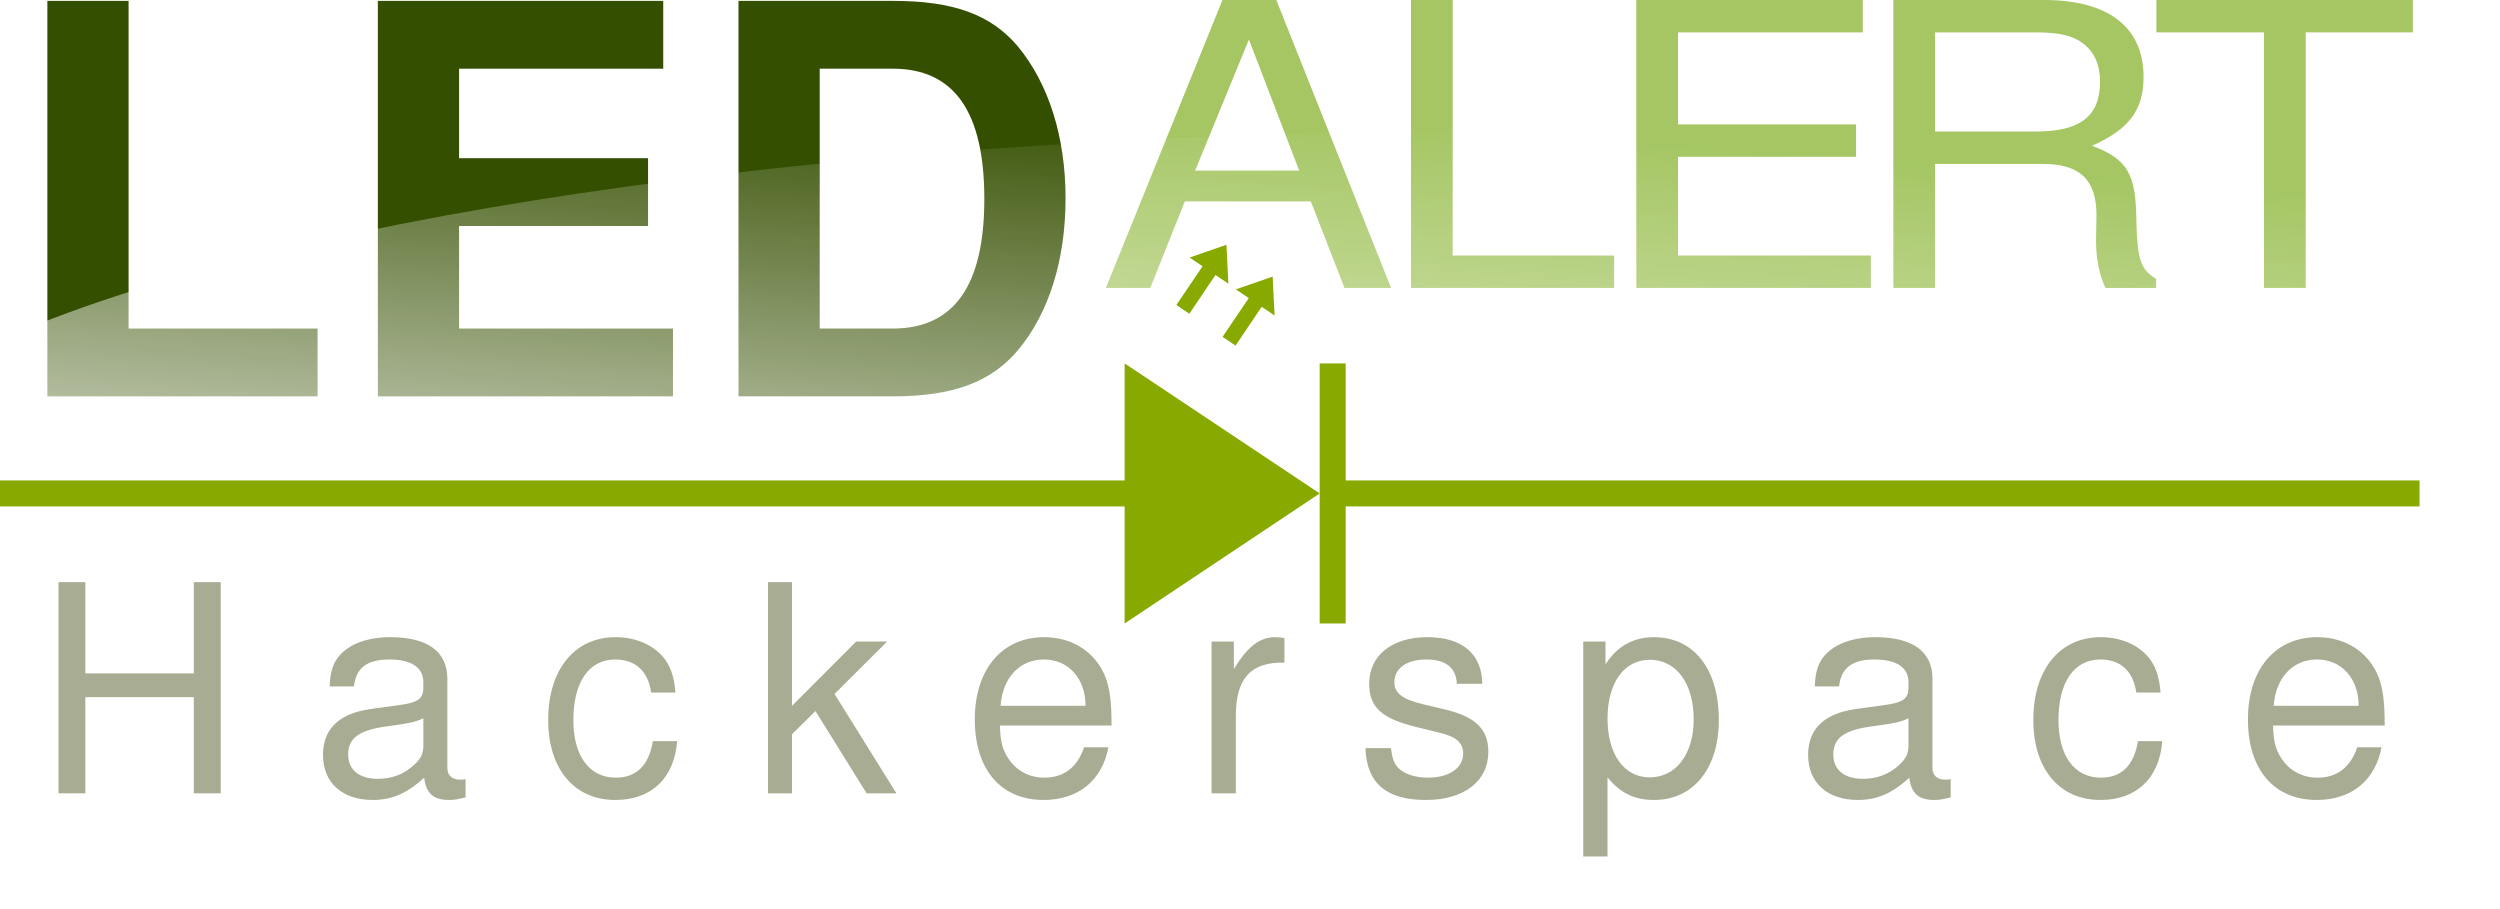
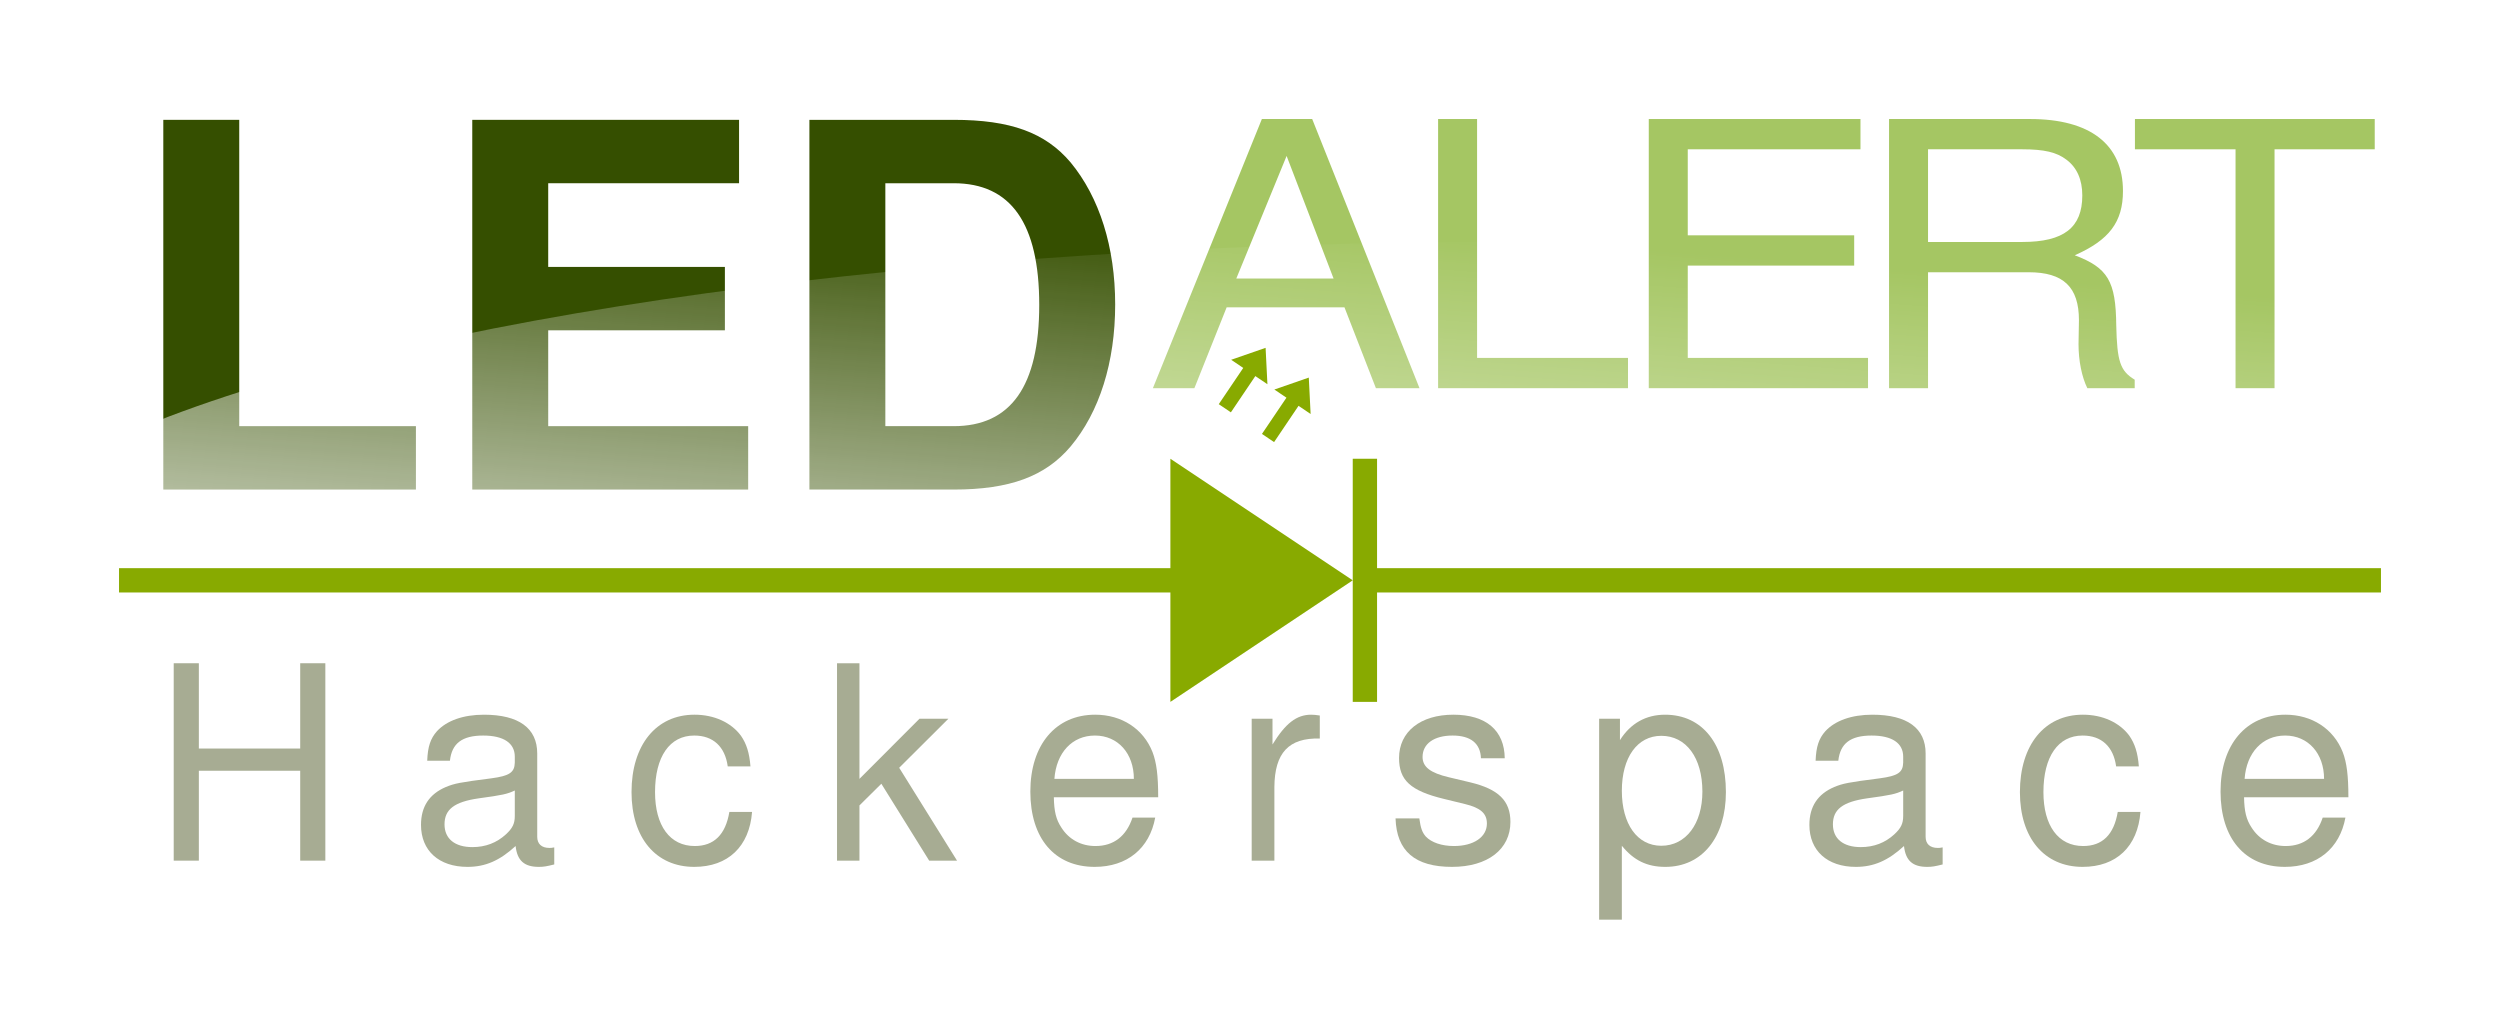
- <svg xmlns="http://www.w3.org/2000/svg" xmlns:xlink="http://www.w3.org/1999/xlink" width="117.822mm" height="42.793mm" viewBox="0 0 417.479 151.629" id="svg7501" version="1.1">
+ <svg xmlns="http://www.w3.org/2000/svg" xmlns:xlink="http://www.w3.org/1999/xlink" width="126.03mm" height="51.363mm" viewBox="0 0 446.563 181.997" id="svg7501" version="1.1">
  <defs id="defs7503">
    <linearGradient xlink:href="#linearGradient4333" id="linearGradient4339" x1="260.114" y1="936.7" x2="268.195" y2="835.684" gradientUnits="userSpaceOnUse" gradientTransform="matrix(0.9488491,0,0,0.9080681,222.3615,-486.3217)" />
    <linearGradient id="linearGradient4333">
      <stop style="stop-color:#ffffff;stop-opacity:1;" offset="0" id="stop4335" />
      <stop style="stop-color:#ffffff;stop-opacity:0;" offset="1" id="stop4337" />
    </linearGradient>
  </defs>
-   <g id="layer1" transform="translate(-225.546,-250.8334)">
+   <g id="layer1" transform="translate(-204.2861,-229.5735)">
    <g style="font-style:normal;font-weight:normal;font-size:90.51px;line-height:125%;font-family:sans-serif;letter-spacing:0px;word-spacing:0px;fill:#354f00;fill-opacity:1;stroke:none;stroke-width:1px;stroke-linecap:butt;stroke-linejoin:miter;stroke-opacity:1" id="text3336-1" transform="matrix(0.9990918,0,0,1.000909,188.3561,186.5437)">
      <path d="m 58.715,64.378 -13.576,0 0,65.982 45.164,0 0,-11.314 -31.588,0 0,-54.668 z" style="font-style:normal;font-variant:normal;font-weight:bold;font-stretch:normal;font-family:Helvetica;-inkscape-font-specification:'Helvetica Bold';fill:#354f00;fill-opacity:1" id="path6506" />
      <path d="m 113.956,101.94 31.588,0 0,-11.314 -31.588,0 0,-14.934 34.122,0 0,-11.314 -47.699,0 0,65.982 49.328,0 0,-11.314 -35.751,0 0,-17.106 z" style="font-style:normal;font-variant:normal;font-weight:bold;font-stretch:normal;font-family:Helvetica;-inkscape-font-specification:'Helvetica Bold';fill:#354f00;fill-opacity:1" id="path6508" />
      <path d="m 160.656,130.36 25.795,0 c 10.047,0 16.382,-2.353 20.908,-7.693 5.159,-6.155 7.965,-15.025 7.965,-25.343 0,-10.228 -2.806,-19.098 -7.965,-25.343 -4.526,-5.34 -10.771,-7.603 -20.908,-7.603 l -25.795,0 0,65.982 z m 13.576,-11.314 0,-43.354 12.219,0 c 10.228,0 15.296,7.15 15.296,21.722 0,14.482 -5.069,21.632 -15.296,21.632 l -12.219,0 z" style="font-style:normal;font-variant:normal;font-weight:bold;font-stretch:normal;font-family:Helvetica;-inkscape-font-specification:'Helvetica Bold';fill:#354f00;fill-opacity:1" id="path6510" />
    </g>
    <g transform="matrix(1.06554,0,0,0.9384912,188.3561,186.5437)" style="font-style:normal;font-weight:normal;font-size:70.277px;line-height:125%;font-family:sans-serif;letter-spacing:-5.689px;word-spacing:0px;fill:#a5c663;fill-opacity:1;stroke:none;stroke-width:1px;stroke-linecap:butt;stroke-linejoin:miter;stroke-opacity:1" id="text3336-3-2">
      <path d="m 240.334,104.344 5.271,15.391 7.309,0 -17.991,-51.232 -8.433,0 -18.272,51.232 6.957,0 5.411,-15.391 19.748,0 z m -1.827,-5.482 -16.304,0 8.433,-23.332 7.871,23.332 z" style="font-style:normal;font-variant:normal;font-weight:300;font-stretch:normal;font-family:Helvetica;-inkscape-font-specification:'Helvetica Light';letter-spacing:-5.689px;fill:#a5c663;fill-opacity:1" id="path6513" />
      <path d="m 262.567,68.503 -6.536,0 0,51.232 31.835,0 0,-5.763 -25.3,0 0,-45.469 z" style="font-style:normal;font-variant:normal;font-weight:300;font-stretch:normal;font-family:Helvetica;-inkscape-font-specification:'Helvetica Light';letter-spacing:-5.689px;fill:#a5c663;fill-opacity:1" id="path6515" />
      <path d="m 297.884,96.403 27.9,0 0,-5.763 -27.9,0 0,-16.374 28.954,0 0,-5.763 -35.49,0 0,51.232 36.755,0 0,-5.763 -30.219,0 0,-17.569 z" style="font-style:normal;font-variant:normal;font-weight:300;font-stretch:normal;font-family:Helvetica;-inkscape-font-specification:'Helvetica Light';letter-spacing:-5.689px;fill:#a5c663;fill-opacity:1" id="path6517" />
      <path d="m 338.163,97.668 16.866,0 c 5.833,0 8.433,2.811 8.433,9.136 l -0.07,4.568 c 0,3.162 0.562,6.255 1.476,8.363 l 7.941,0 0,-1.616 c -2.46,-1.687 -2.952,-3.514 -3.092,-10.331 -0.07,-8.433 -1.406,-10.963 -6.957,-13.353 5.763,-2.881 8.082,-6.325 8.082,-12.228 0,-8.855 -5.482,-13.704 -15.601,-13.704 l -23.613,0 0,51.232 6.536,0 0,-22.067 z m 0,-5.763 0,-17.639 15.812,0 c 3.654,0 5.763,0.562 7.379,1.968 1.757,1.476 2.671,3.795 2.671,6.817 0,6.114 -3.092,8.855 -10.05,8.855 l -15.812,0 z" style="font-style:normal;font-variant:normal;font-weight:300;font-stretch:normal;font-family:Helvetica;-inkscape-font-specification:'Helvetica Light';letter-spacing:-5.689px;fill:#a5c663;fill-opacity:1" id="path6519" />
      <path d="m 396.251,74.266 16.796,0 0,-5.763 -40.198,0 0,5.763 16.866,0 0,45.469 6.536,0 0,-45.469 z" style="font-style:normal;font-variant:normal;font-weight:300;font-stretch:normal;font-family:Helvetica;-inkscape-font-specification:'Helvetica Light';letter-spacing:-5.689px;fill:#a5c663;fill-opacity:1" id="path6521" />
    </g>
-     <path style="font-style:normal;font-weight:normal;font-size:medium;line-height:125%;font-family:sans-serif;letter-spacing:0px;word-spacing:0px;opacity:0.9;fill:url(#linearGradient4339);fill-opacity:1;fill-rule:nonzero;stroke:none;stroke-width:1px;stroke-linecap:butt;stroke-linejoin:miter;stroke-opacity:1" d="m 474.682,272.75 a 281.075,64.856 0 0 0 -247.531,34.178 l 0,61.291 a 281.075,64.856 0 0 0 247.531,34.244 281.075,64.856 0 0 0 168.344,-13.02 l 0,-103.693 a 281.075,64.856 0 0 0 -168.344,-13 z" id="path4203" />
+     <path style="font-style:normal;font-weight:normal;font-size:medium;line-height:125%;font-family:sans-serif;letter-spacing:0px;word-spacing:0px;opacity:0.9;fill:url(#linearGradient4339);fill-opacity:1;fill-rule:nonzero;stroke:none;stroke-width:1px;stroke-linecap:butt;stroke-linejoin:miter;stroke-opacity:1" d="m 474.682,272.75 c -103.486,0.009 -198.58,13.139 -247.531,34.178 l 0,61.291 c 63.875,12.136 145.412,17.079 248.96,17.101 71.094,-2.172 104.085,0.403 152.629,-8.02 l -0.714,-100.479 c -49.984,-4.13 -92.616,-4.048 -153.344,-4.071 z" id="path4203" />
    <g id="g3379-2" transform="matrix(0.7279365,-1.079479,1.079479,0.7279365,-91.92646,269.3985)" style="font-style:normal;font-weight:normal;font-size:medium;line-height:125%;font-family:sans-serif;letter-spacing:0px;word-spacing:0px;fill:#88aa00;fill-opacity:1;stroke:none;stroke-width:1px;stroke-linecap:butt;stroke-linejoin:miter;stroke-opacity:1">
      <path id="path3358-0-7" d="m 200,350.362 6,0 0,2 4,-3 -4,-3 0,2 -6,-0.005 z" style="fill:#88aa00;fill-rule:evenodd;stroke:none;stroke-width:1px;stroke-linecap:butt;stroke-linejoin:miter;stroke-opacity:1" />
      <path id="path3358-9-8-4" d="m 200.071,343.166 6,0 0,2 4,-3 -4,-3 0,2 -6,-0.005 z" style="fill:#88aa00;fill-rule:evenodd;stroke:none;stroke-width:1px;stroke-linecap:butt;stroke-linejoin:miter;stroke-opacity:1" />
    </g>
    <g id="g3383-1" transform="matrix(2.171496,0,0,2.171496,-10.0943,-464.4914)" style="font-style:normal;font-weight:normal;font-size:medium;line-height:125%;font-family:sans-serif;letter-spacing:0px;word-spacing:0px;fill:#88aa00;fill-opacity:1;stroke:none;stroke-width:1px;stroke-linecap:butt;stroke-linejoin:miter;stroke-opacity:1">
      <path id="path3348-8-3" d="m 195,357.362 0,20 15,-10 z" style="fill:#88aa00;fill-rule:evenodd;stroke:none;stroke-width:1px;stroke-linecap:butt;stroke-linejoin:miter;stroke-opacity:1" />
      <path id="path3350-3-4" d="m 210,357.362 0,20 2,0 0,-20 z" style="fill:#88aa00;fill-rule:evenodd;stroke:none;stroke-width:1px;stroke-linecap:butt;stroke-linejoin:miter;stroke-opacity:1" />
    </g>
    <rect style="font-style:normal;font-weight:normal;font-size:medium;line-height:125%;font-family:sans-serif;letter-spacing:0px;word-spacing:0px;opacity:1;fill:#88aa00;fill-opacity:1;stroke:none;stroke-width:1.772;stroke-linecap:butt;stroke-linejoin:miter;stroke-miterlimit:4;stroke-dasharray:none;stroke-opacity:1" id="rect3387-26" width="180.715" height="4.343" x="448.874" y="331.063" />
    <rect style="font-style:normal;font-weight:normal;font-size:medium;line-height:125%;font-family:sans-serif;letter-spacing:0px;word-spacing:0px;opacity:1;fill:#88aa00;fill-opacity:1;stroke:none;stroke-width:1.772;stroke-linecap:butt;stroke-linejoin:miter;stroke-miterlimit:4;stroke-dasharray:none;stroke-opacity:1" id="rect3389-7" width="189.632" height="4.343" x="225.546" y="331.063" />
    <path d="m 257.909,367.25 0,16.059 4.49,0 0,-35.262 -4.49,0 0,15.236 -18.106,0 0,-15.236 -4.49,0 0,35.262 4.49,0 0,-16.059 18.106,0 z" style="font-style:normal;font-variant:normal;font-weight:normal;font-stretch:normal;font-size:medium;line-height:125%;font-family:Helvetica;-inkscape-font-specification:Helvetica;letter-spacing:11.271px;word-spacing:0px;fill:#a7ac93;fill-opacity:1;stroke:none;stroke-width:1px;stroke-linecap:butt;stroke-linejoin:miter;stroke-opacity:1" id="path6534" />
    <path d="m 303.289,380.939 c -0.435,0.097 -0.628,0.097 -0.869,0.097 -1.4,0 -2.173,-0.726 -2.173,-1.983 l 0,-14.898 c 0,-4.498 -3.283,-6.917 -9.512,-6.917 -3.718,0 -6.663,1.064 -8.401,2.951 -1.159,1.306 -1.642,2.757 -1.738,5.272 l 4.056,0 c 0.338,-3.096 2.173,-4.498 5.939,-4.498 3.669,0 5.649,1.354 5.649,3.773 l 0,1.064 c -0.048,1.741 -0.917,2.37 -4.201,2.805 -5.697,0.726 -6.566,0.919 -8.111,1.548 -2.945,1.258 -4.442,3.483 -4.442,6.772 0,4.595 3.187,7.497 8.305,7.497 3.187,0 5.746,-1.113 8.594,-3.724 0.29,2.612 1.545,3.724 4.152,3.724 0.869,0 1.4,-0.097 2.752,-0.435 l 0,-3.047 z m -7.049,-5.611 c 0,1.354 -0.386,2.177 -1.593,3.289 -1.642,1.499 -3.621,2.273 -5.987,2.273 -3.138,0 -4.973,-1.499 -4.973,-4.063 0,-2.66 1.738,-4.015 6.084,-4.644 4.297,-0.58 5.118,-0.774 6.47,-1.403 l 0,4.547 z" style="font-style:normal;font-variant:normal;font-weight:normal;font-stretch:normal;font-size:medium;line-height:125%;font-family:Helvetica;-inkscape-font-specification:Helvetica;letter-spacing:11.271px;word-spacing:0px;fill:#a7ac93;fill-opacity:1;stroke:none;stroke-width:1px;stroke-linecap:butt;stroke-linejoin:miter;stroke-opacity:1" id="path6536" />
    <path d="m 338.336,366.476 c -0.193,-2.467 -0.724,-4.063 -1.69,-5.466 -1.738,-2.37 -4.78,-3.773 -8.305,-3.773 -6.856,0 -11.25,5.417 -11.25,13.834 0,8.175 4.345,13.35 11.201,13.35 6.035,0 9.85,-3.628 10.332,-9.819 l -4.056,0 c -0.676,4.063 -2.752,6.095 -6.18,6.095 -4.442,0 -7.097,-3.628 -7.097,-9.626 0,-6.336 2.607,-10.109 7.001,-10.109 3.38,0 5.504,1.983 5.987,5.514 l 4.056,0 z" style="font-style:normal;font-variant:normal;font-weight:normal;font-stretch:normal;font-size:medium;line-height:125%;font-family:Helvetica;-inkscape-font-specification:Helvetica;letter-spacing:11.271px;word-spacing:0px;fill:#a7ac93;fill-opacity:1;stroke:none;stroke-width:1px;stroke-linecap:butt;stroke-linejoin:miter;stroke-opacity:1" id="path6538" />
    <path d="m 357.805,348.047 -4.007,0 0,35.262 4.007,0 0,-9.867 3.911,-3.87 8.546,13.737 4.973,0 -10.332,-16.591 8.787,-8.755 -5.166,0 -10.719,10.738 0,-20.654 z" style="font-style:normal;font-variant:normal;font-weight:normal;font-stretch:normal;font-size:medium;line-height:125%;font-family:Helvetica;-inkscape-font-specification:Helvetica;letter-spacing:11.271px;word-spacing:0px;fill:#a7ac93;fill-opacity:1;stroke:none;stroke-width:1px;stroke-linecap:butt;stroke-linejoin:miter;stroke-opacity:1" id="path6540" />
    <path d="m 411.168,371.99 c 0,-3.87 -0.29,-6.191 -1.014,-8.078 -1.642,-4.16 -5.504,-6.675 -10.236,-6.675 -7.049,0 -11.588,5.369 -11.588,13.737 0,8.368 4.345,13.447 11.491,13.447 5.794,0 9.801,-3.289 10.815,-8.803 l -4.056,0 c -1.11,3.338 -3.38,5.079 -6.615,5.079 -2.559,0 -4.732,-1.161 -6.084,-3.289 -0.966,-1.451 -1.304,-2.902 -1.352,-5.417 l 18.637,0 z m -18.54,-3.289 c 0.338,-4.692 3.187,-7.739 7.242,-7.739 4.104,0 6.953,3.192 6.953,7.739 l -14.195,0 z" style="font-style:normal;font-variant:normal;font-weight:normal;font-stretch:normal;font-size:medium;line-height:125%;font-family:Helvetica;-inkscape-font-specification:Helvetica;letter-spacing:11.271px;word-spacing:0px;fill:#a7ac93;fill-opacity:1;stroke:none;stroke-width:1px;stroke-linecap:butt;stroke-linejoin:miter;stroke-opacity:1" id="path6542" />
    <path d="m 427.868,357.963 0,25.346 4.056,0 0,-13.157 c 0.048,-6.095 2.559,-8.803 8.111,-8.658 l 0,-4.111 c -0.676,-0.097 -1.062,-0.145 -1.545,-0.145 -2.607,0 -4.587,1.548 -6.904,5.321 l 0,-4.595 -3.718,0 z" style="font-style:normal;font-variant:normal;font-weight:normal;font-stretch:normal;font-size:medium;line-height:125%;font-family:Helvetica;-inkscape-font-specification:Helvetica;letter-spacing:11.271px;word-spacing:0px;fill:#a7ac93;fill-opacity:1;stroke:none;stroke-width:1px;stroke-linecap:butt;stroke-linejoin:miter;stroke-opacity:1" id="path6544" />
    <path d="m 473.071,365.025 c -0.048,-4.982 -3.331,-7.788 -9.174,-7.788 -5.89,0 -9.705,3.047 -9.705,7.739 0,3.966 2.028,5.853 8.015,7.304 l 3.766,0.919 c 2.8,0.677 3.911,1.693 3.911,3.483 0,2.418 -2.366,4.015 -5.89,4.015 -2.173,0 -4.007,-0.629 -5.021,-1.693 -0.628,-0.726 -0.917,-1.451 -1.159,-3.241 l -4.249,0 c 0.193,5.853 3.476,8.658 10.091,8.658 6.373,0 10.429,-3.144 10.429,-8.029 0,-3.773 -2.124,-5.853 -7.146,-7.062 l -3.863,-0.919 c -3.283,-0.774 -4.683,-1.838 -4.683,-3.628 0,-2.37 2.076,-3.821 5.359,-3.821 3.235,0 4.973,1.403 5.07,4.063 l 4.249,0 z" style="font-style:normal;font-variant:normal;font-weight:normal;font-stretch:normal;font-size:medium;line-height:125%;font-family:Helvetica;-inkscape-font-specification:Helvetica;letter-spacing:11.271px;word-spacing:0px;fill:#a7ac93;fill-opacity:1;stroke:none;stroke-width:1px;stroke-linecap:butt;stroke-linejoin:miter;stroke-opacity:1" id="path6546" />
    <path d="m 489.933,393.854 4.056,0 0,-13.205 c 2.124,2.612 4.49,3.773 7.773,3.773 6.566,0 10.815,-5.272 10.815,-13.35 0,-8.513 -4.152,-13.834 -10.863,-13.834 -3.428,0 -6.18,1.548 -8.063,4.547 l 0,-3.821 -3.718,0 0,35.89 z m 11.105,-32.843 c 4.442,0 7.339,3.918 7.339,9.964 0,5.756 -2.945,9.674 -7.339,9.674 -4.297,0 -7.049,-3.87 -7.049,-9.819 0,-5.949 2.752,-9.819 7.049,-9.819 z" style="font-style:normal;font-variant:normal;font-weight:normal;font-stretch:normal;font-size:medium;line-height:125%;font-family:Helvetica;-inkscape-font-specification:Helvetica;letter-spacing:11.271px;word-spacing:0px;fill:#a7ac93;fill-opacity:1;stroke:none;stroke-width:1px;stroke-linecap:butt;stroke-linejoin:miter;stroke-opacity:1" id="path6548" />
    <path d="m 551.293,380.939 c -0.435,0.097 -0.628,0.097 -0.869,0.097 -1.4,0 -2.173,-0.726 -2.173,-1.983 l 0,-14.898 c 0,-4.498 -3.283,-6.917 -9.512,-6.917 -3.718,0 -6.663,1.064 -8.401,2.951 -1.159,1.306 -1.642,2.757 -1.738,5.272 l 4.056,0 c 0.338,-3.096 2.173,-4.498 5.939,-4.498 3.669,0 5.649,1.354 5.649,3.773 l 0,1.064 c -0.048,1.741 -0.917,2.37 -4.201,2.805 -5.697,0.726 -6.566,0.919 -8.111,1.548 -2.945,1.258 -4.442,3.483 -4.442,6.772 0,4.595 3.187,7.497 8.305,7.497 3.187,0 5.746,-1.113 8.594,-3.724 0.29,2.612 1.545,3.724 4.152,3.724 0.869,0 1.4,-0.097 2.752,-0.435 l 0,-3.047 z m -7.049,-5.611 c 0,1.354 -0.386,2.177 -1.593,3.289 -1.642,1.499 -3.621,2.273 -5.987,2.273 -3.138,0 -4.973,-1.499 -4.973,-4.063 0,-2.66 1.738,-4.015 6.084,-4.644 4.297,-0.58 5.118,-0.774 6.47,-1.403 l 0,4.547 z" style="font-style:normal;font-variant:normal;font-weight:normal;font-stretch:normal;font-size:medium;line-height:125%;font-family:Helvetica;-inkscape-font-specification:Helvetica;letter-spacing:11.271px;word-spacing:0px;fill:#a7ac93;fill-opacity:1;stroke:none;stroke-width:1px;stroke-linecap:butt;stroke-linejoin:miter;stroke-opacity:1" id="path6550" />
    <path d="m 586.34,366.476 c -0.193,-2.467 -0.724,-4.063 -1.69,-5.466 -1.738,-2.37 -4.78,-3.773 -8.305,-3.773 -6.856,0 -11.25,5.417 -11.25,13.834 0,8.175 4.345,13.35 11.201,13.35 6.035,0 9.85,-3.628 10.332,-9.819 l -4.056,0 c -0.676,4.063 -2.752,6.095 -6.18,6.095 -4.442,0 -7.097,-3.628 -7.097,-9.626 0,-6.336 2.607,-10.109 7.001,-10.109 3.38,0 5.504,1.983 5.987,5.514 l 4.056,0 z" style="font-style:normal;font-variant:normal;font-weight:normal;font-stretch:normal;font-size:medium;line-height:125%;font-family:Helvetica;-inkscape-font-specification:Helvetica;letter-spacing:11.271px;word-spacing:0px;fill:#a7ac93;fill-opacity:1;stroke:none;stroke-width:1px;stroke-linecap:butt;stroke-linejoin:miter;stroke-opacity:1" id="path6552" />
    <path d="m 623.771,371.99 c 0,-3.87 -0.29,-6.191 -1.014,-8.078 -1.642,-4.16 -5.504,-6.675 -10.236,-6.675 -7.049,0 -11.588,5.369 -11.588,13.737 0,8.368 4.345,13.447 11.491,13.447 5.794,0 9.801,-3.289 10.815,-8.803 l -4.056,0 c -1.11,3.338 -3.38,5.079 -6.615,5.079 -2.559,0 -4.732,-1.161 -6.084,-3.289 -0.966,-1.451 -1.304,-2.902 -1.352,-5.417 l 18.637,0 z m -18.54,-3.289 c 0.338,-4.692 3.187,-7.739 7.242,-7.739 4.104,0 6.953,3.192 6.953,7.739 l -14.195,0 z" style="font-style:normal;font-variant:normal;font-weight:normal;font-stretch:normal;font-size:medium;line-height:125%;font-family:Helvetica;-inkscape-font-specification:Helvetica;letter-spacing:11.271px;word-spacing:0px;fill:#a7ac93;fill-opacity:1;stroke:none;stroke-width:1px;stroke-linecap:butt;stroke-linejoin:miter;stroke-opacity:1" id="path6554" />
  </g>
</svg>
